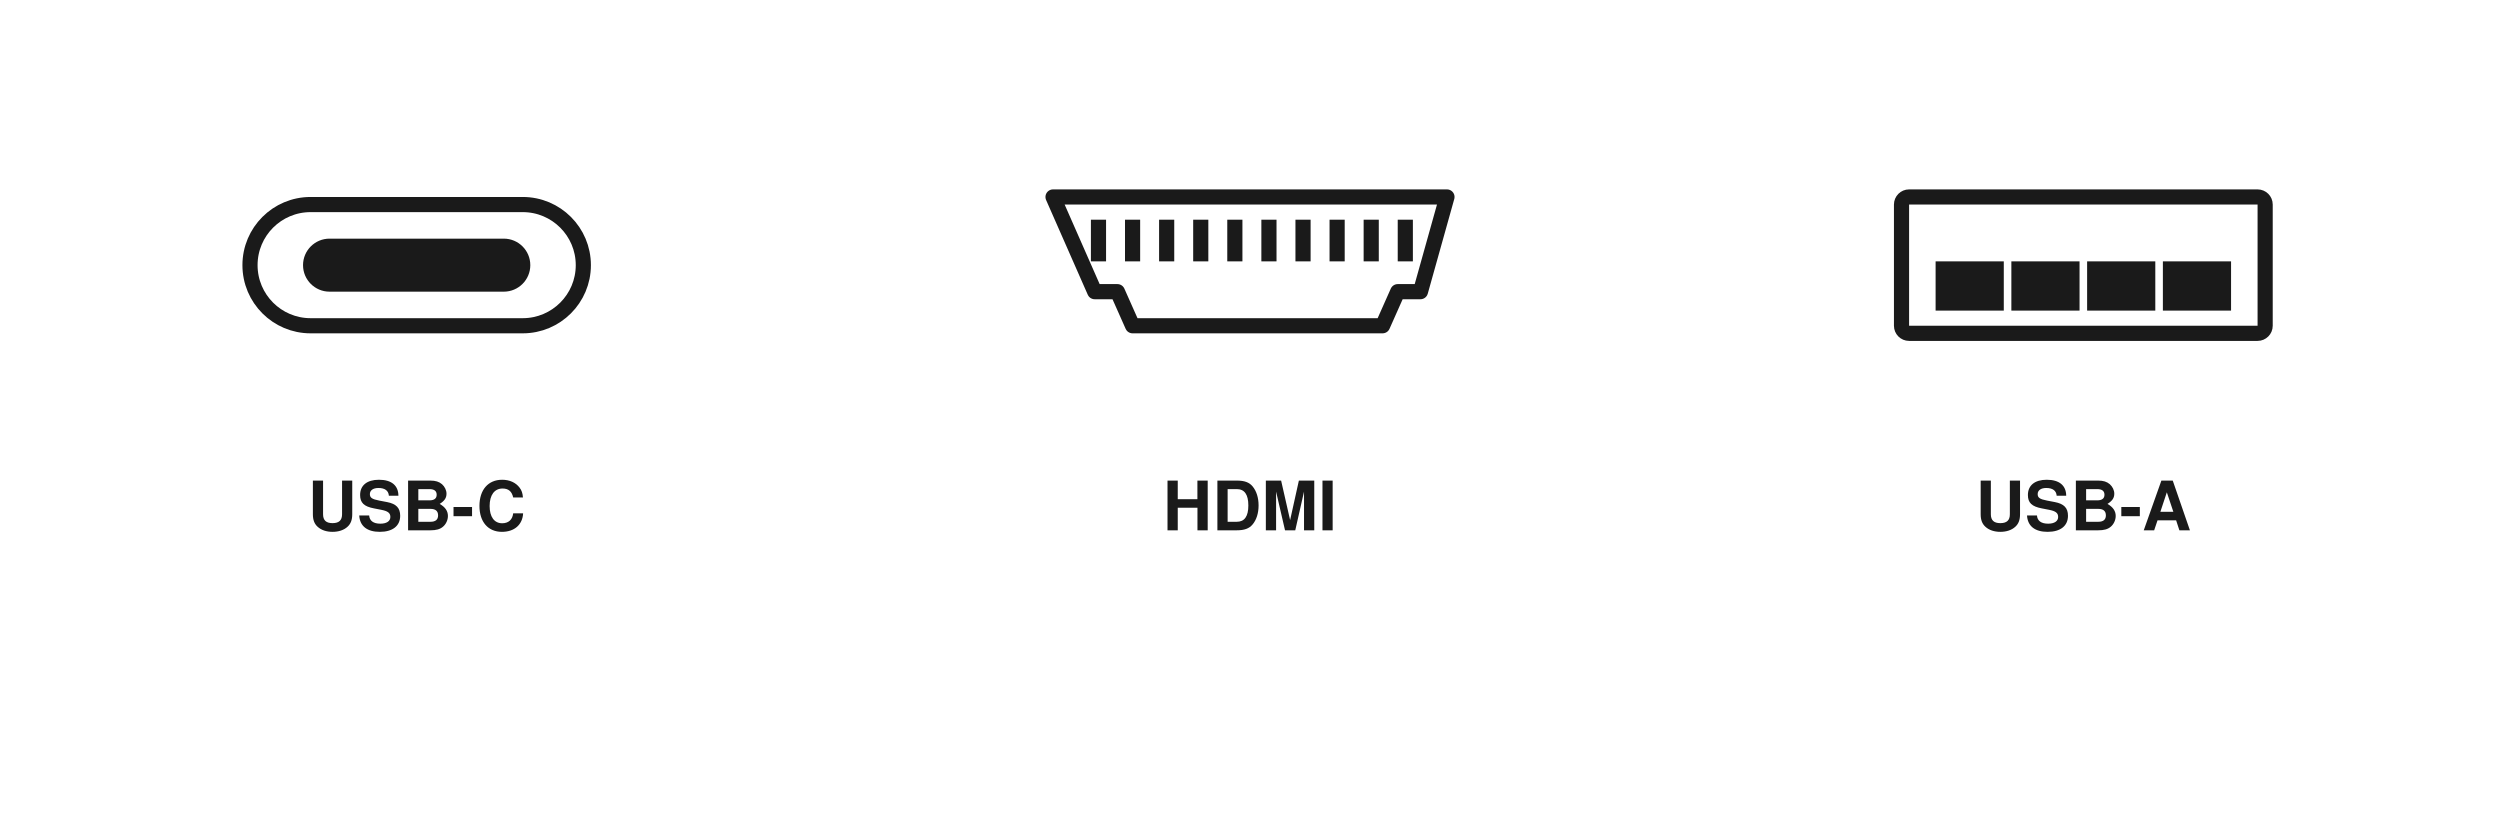
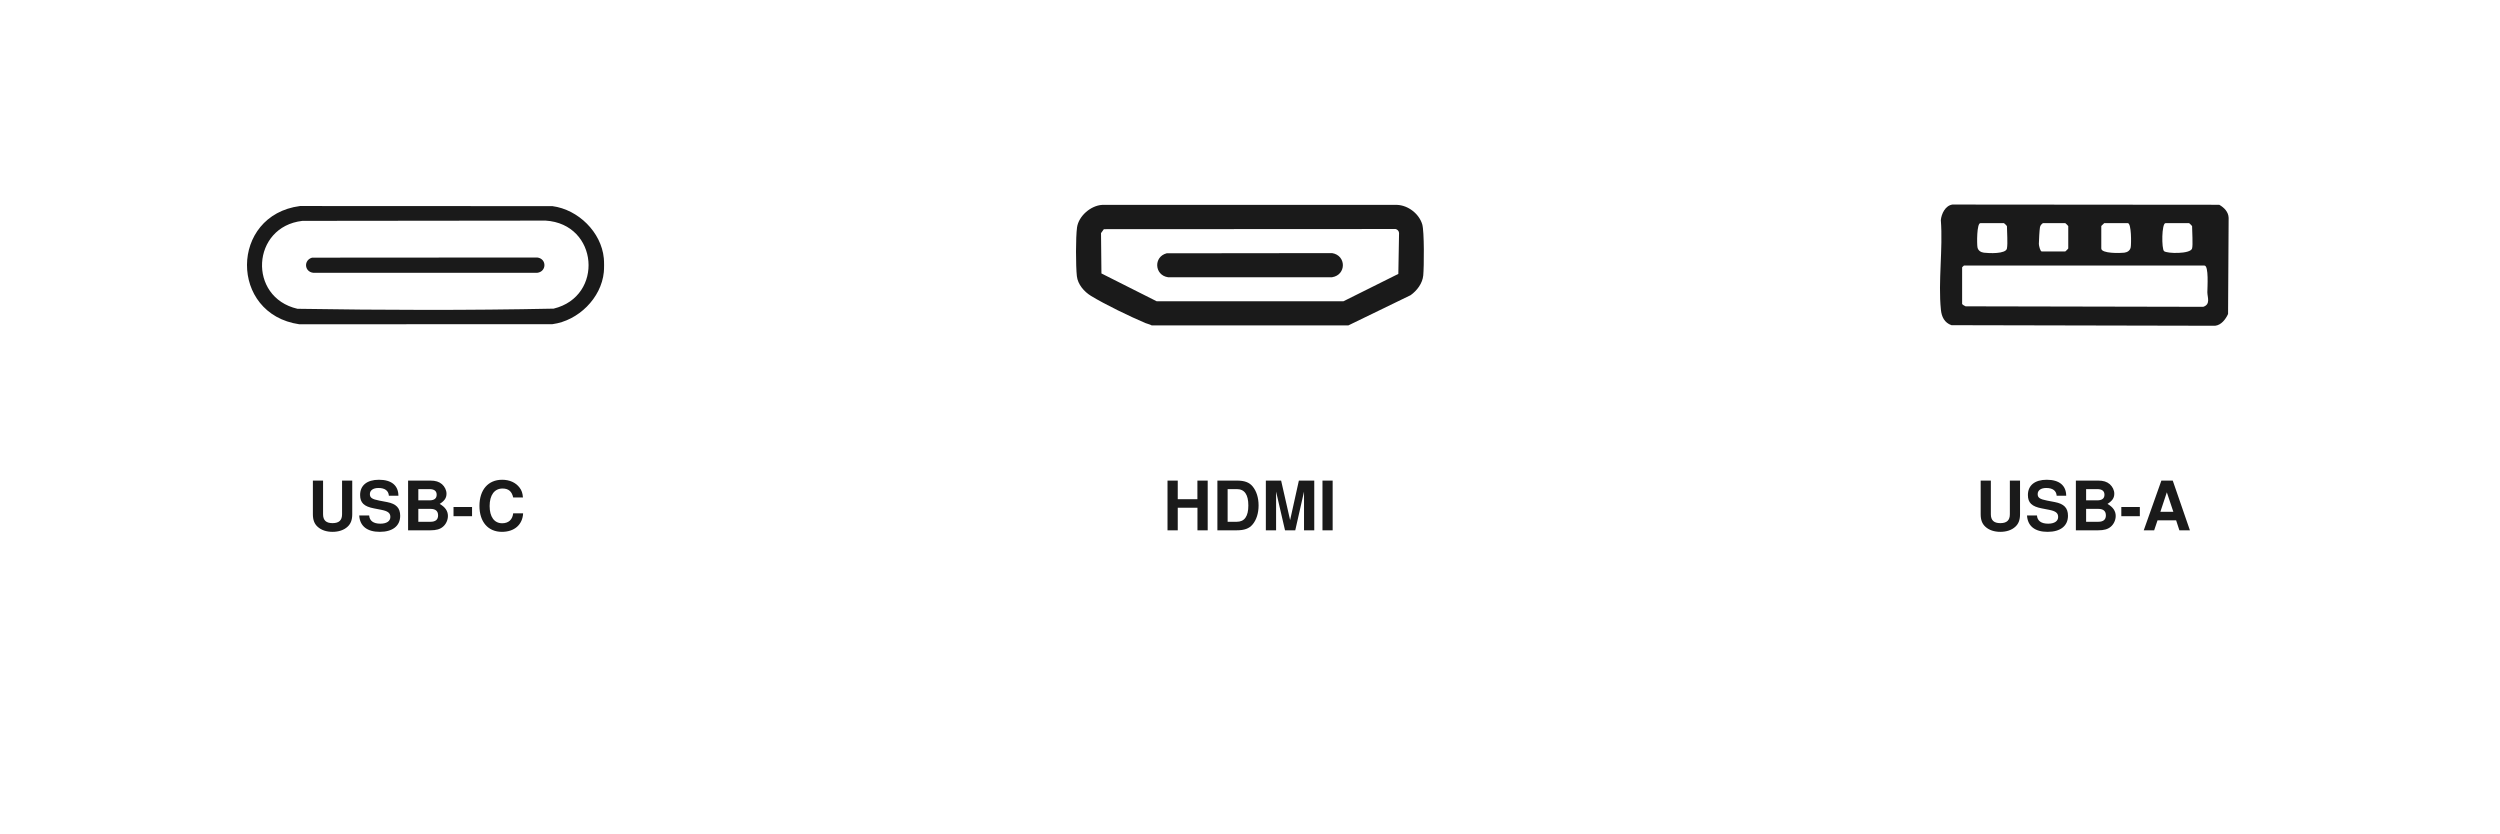
<svg xmlns="http://www.w3.org/2000/svg" viewBox="0 0 660 220" role="img" aria-label="USB-C, HDMI and USB-A port identification">
  <style>
    .label { font: 600 18px ui-sans-serif, system-ui, -apple-system, "Segoe UI", Helvetica, Arial, sans-serif; fill: #1a1a1a; text-anchor: middle; }
  </style>
-   <g transform="translate(110,70) scale(1.0)">
-     <rect x="-44" y="-16" width="88" height="32" rx="16" ry="16" fill="none" stroke="#1a1a1a" stroke-width="4" stroke-linejoin="round" />
-     <rect x="-30" y="-7" width="60" height="14" rx="7" ry="7" fill="#1a1a1a" />
+   <g transform="translate(110,70)">
+     <path d="M -30.17 -11.69 C -43.62 -10.15 -44.65 8.48 -31.47 11.52 C -8.97 11.88 13.68 11.95 36.16 11.48 C 49.5 8.25 48 -10.89 34.04 -11.76 L -30.17 -11.69 M 49.41 -1.83 C 49.5 -0.89 49.5 0.89 49.41 1.84 C 48.74 8.71 42.65 14.68 35.85 15.58 L -30.97 15.61 C -49.5 12.94 -49.36 -13.18 -30.79 -15.61 L 35.85 -15.58 C 42.65 -14.67 48.74 -8.73 49.41 -1.83 Z" fill="#1a1a1a" fill-rule="evenodd" />
+     <path d="M -27.61 -1.98 L 31.83 -2.02 C 34.39 -1.71 34.34 1.72 31.83 2.02 L -27.29 2.02 C -29.68 1.74 -29.88 -1.33 -27.61 -1.98 Z" fill="#1a1a1a" fill-rule="evenodd" />
  </g>
  <text x="110" y="140" class="label">USB-C</text>
-   <g transform="translate(330,70) scale(1.0)">
-     <path d="M -52 -18 L 52 -18 L 45 7 L 39 7 L 35 16 L -31 16 L -35 7 L -41 7 Z" fill="none" stroke="#1a1a1a" stroke-width="4" stroke-linejoin="round" stroke-linecap="round" />
-     <rect x="-42" y="-12" width="4" height="11" fill="#1a1a1a" />
-     <rect x="-33" y="-12" width="4" height="11" fill="#1a1a1a" />
-     <rect x="-24" y="-12" width="4" height="11" fill="#1a1a1a" />
-     <rect x="-15" y="-12" width="4" height="11" fill="#1a1a1a" />
-     <rect x="-6" y="-12" width="4" height="11" fill="#1a1a1a" />
-     <rect x="3" y="-12" width="4" height="11" fill="#1a1a1a" />
-     <rect x="12" y="-12" width="4" height="11" fill="#1a1a1a" />
-     <rect x="21" y="-12" width="4" height="11" fill="#1a1a1a" />
-     <rect x="30" y="-12" width="4" height="11" fill="#1a1a1a" />
-     <rect x="39" y="-12" width="4" height="11" fill="#1a1a1a" />
+   <g transform="translate(330,70)">
+     <path d="M -38.58 -9.5 L -39.33 -8.46 L -39.22 2.19 L -24.63 9.54 L 24.66 9.54 L 39.16 2.31 L 39.35 -8.46 C 39.35 -8.96 38.94 -9.44 38.44 -9.54 L -38.58 -9.5 M 25.96 15.91 L -25.94 15.91 C -26.45 15.61 -27.04 15.53 -27.61 15.29 C -31.71 13.55 -38.22 10.41 -41.97 8.12 C -43.79 7.01 -45.47 5.08 -45.71 2.89 C -46 0.24 -46.03 -7.41 -45.66 -9.99 C -45.22 -12.98 -42.05 -15.73 -39.03 -15.91 L 38.85 -15.91 C 41.78 -15.79 44.63 -13.56 45.47 -10.78 C 46.03 -8.94 45.95 0.42 45.74 2.7 C 45.54 4.82 44.08 6.73 42.4 7.93 L 25.96 15.91 Z" fill="#1a1a1a" fill-rule="evenodd" />
+     <path d="M -22 -3.13 L 21.67 -3.18 C 25.47 -2.57 25.47 2.58 21.67 3.19 L -21.65 3.19 C -25.25 2.65 -25.51 -2.22 -22 -3.13 Z" fill="#1a1a1a" fill-rule="evenodd" />
  </g>
  <text x="330" y="140" class="label">HDMI</text>
-   <g transform="translate(550,70) scale(1.0)">
-     <rect x="-48" y="-18" width="96" height="36" rx="2" fill="none" stroke="#1a1a1a" stroke-width="4" stroke-linejoin="round" />
-     <rect x="-39" y="-1" width="18" height="13" fill="#1a1a1a" />
-     <rect x="-19" y="-1" width="18" height="13" fill="#1a1a1a" />
-     <rect x="1" y="-1" width="18" height="13" fill="#1a1a1a" />
-     <rect x="21" y="-1" width="18" height="13" fill="#1a1a1a" />
+   <g transform="translate(550,70)">
+     <path d="M -31.53 0.11 C -31.64 0.27 -32 0.5 -32 0.58 L -32 10.23 C -32 10.37 -31.32 10.8 -31.08 10.87 L 31.66 11 C 33.66 10.33 32.74 8.5 32.74 7.13 C 32.74 6 33.17 0.11 31.97 0.11 L -31.53 0.11 M 28.71 -4.4 C 28.97 -5.32 28.71 -9.01 28.71 -10.32 C 28.71 -10.37 27.98 -11.09 27.93 -11.09 L 21.7 -11.09 C 20.66 -11.09 20.63 -4.29 21.31 -3.7 C 22.08 -3.03 28.28 -2.9 28.71 -4.4 M 5.51 -11.09 C 5.37 -10.88 4.74 -10.42 4.74 -10.32 L 4.74 -4.4 C 4.74 -3.02 9.82 -3.16 10.82 -3.29 C 11.65 -3.4 12.35 -3.86 12.51 -4.72 C 12.67 -5.6 12.72 -11.09 11.74 -11.09 L 5.51 -11.09 M -10.68 -11.09 C -11.07 -10.78 -11.35 -10.52 -11.45 -9.99 C -11.58 -9.29 -11.73 -6.46 -11.74 -5.61 C -11.74 -5.15 -11.37 -3.62 -10.99 -3.62 L -4.76 -3.62 C -4.71 -3.62 -3.98 -4.34 -3.98 -4.4 L -3.98 -10.32 C -3.98 -10.37 -4.71 -11.09 -4.76 -11.09 L -10.68 -11.09 M -20.17 -4.4 C -19.91 -5.83 -20.17 -8.68 -20.17 -10.32 C -20.17 -10.37 -20.89 -11.09 -20.95 -11.09 L -27.18 -11.09 C -28.15 -11.09 -28.11 -5.6 -27.95 -4.72 C -27.79 -3.86 -27.09 -3.4 -26.26 -3.29 C -24.98 -3.13 -20.44 -2.91 -20.17 -4.4 M -34.57 -16 L 35.88 -15.94 C 37.17 -15.21 38.31 -14.06 38.36 -12.49 L 38.21 12.89 C 37.59 14.26 36.41 15.84 34.78 16 L -34.81 15.85 C -36.66 15.21 -37.42 13.62 -37.6 11.78 C -38.36 4.33 -37.03 -4.3 -37.62 -11.89 C -37.46 -13.56 -36.45 -15.71 -34.57 -16 Z" fill="#1a1a1a" fill-rule="evenodd" />
  </g>
  <text x="550" y="140" class="label">USB-A</text>
</svg>
